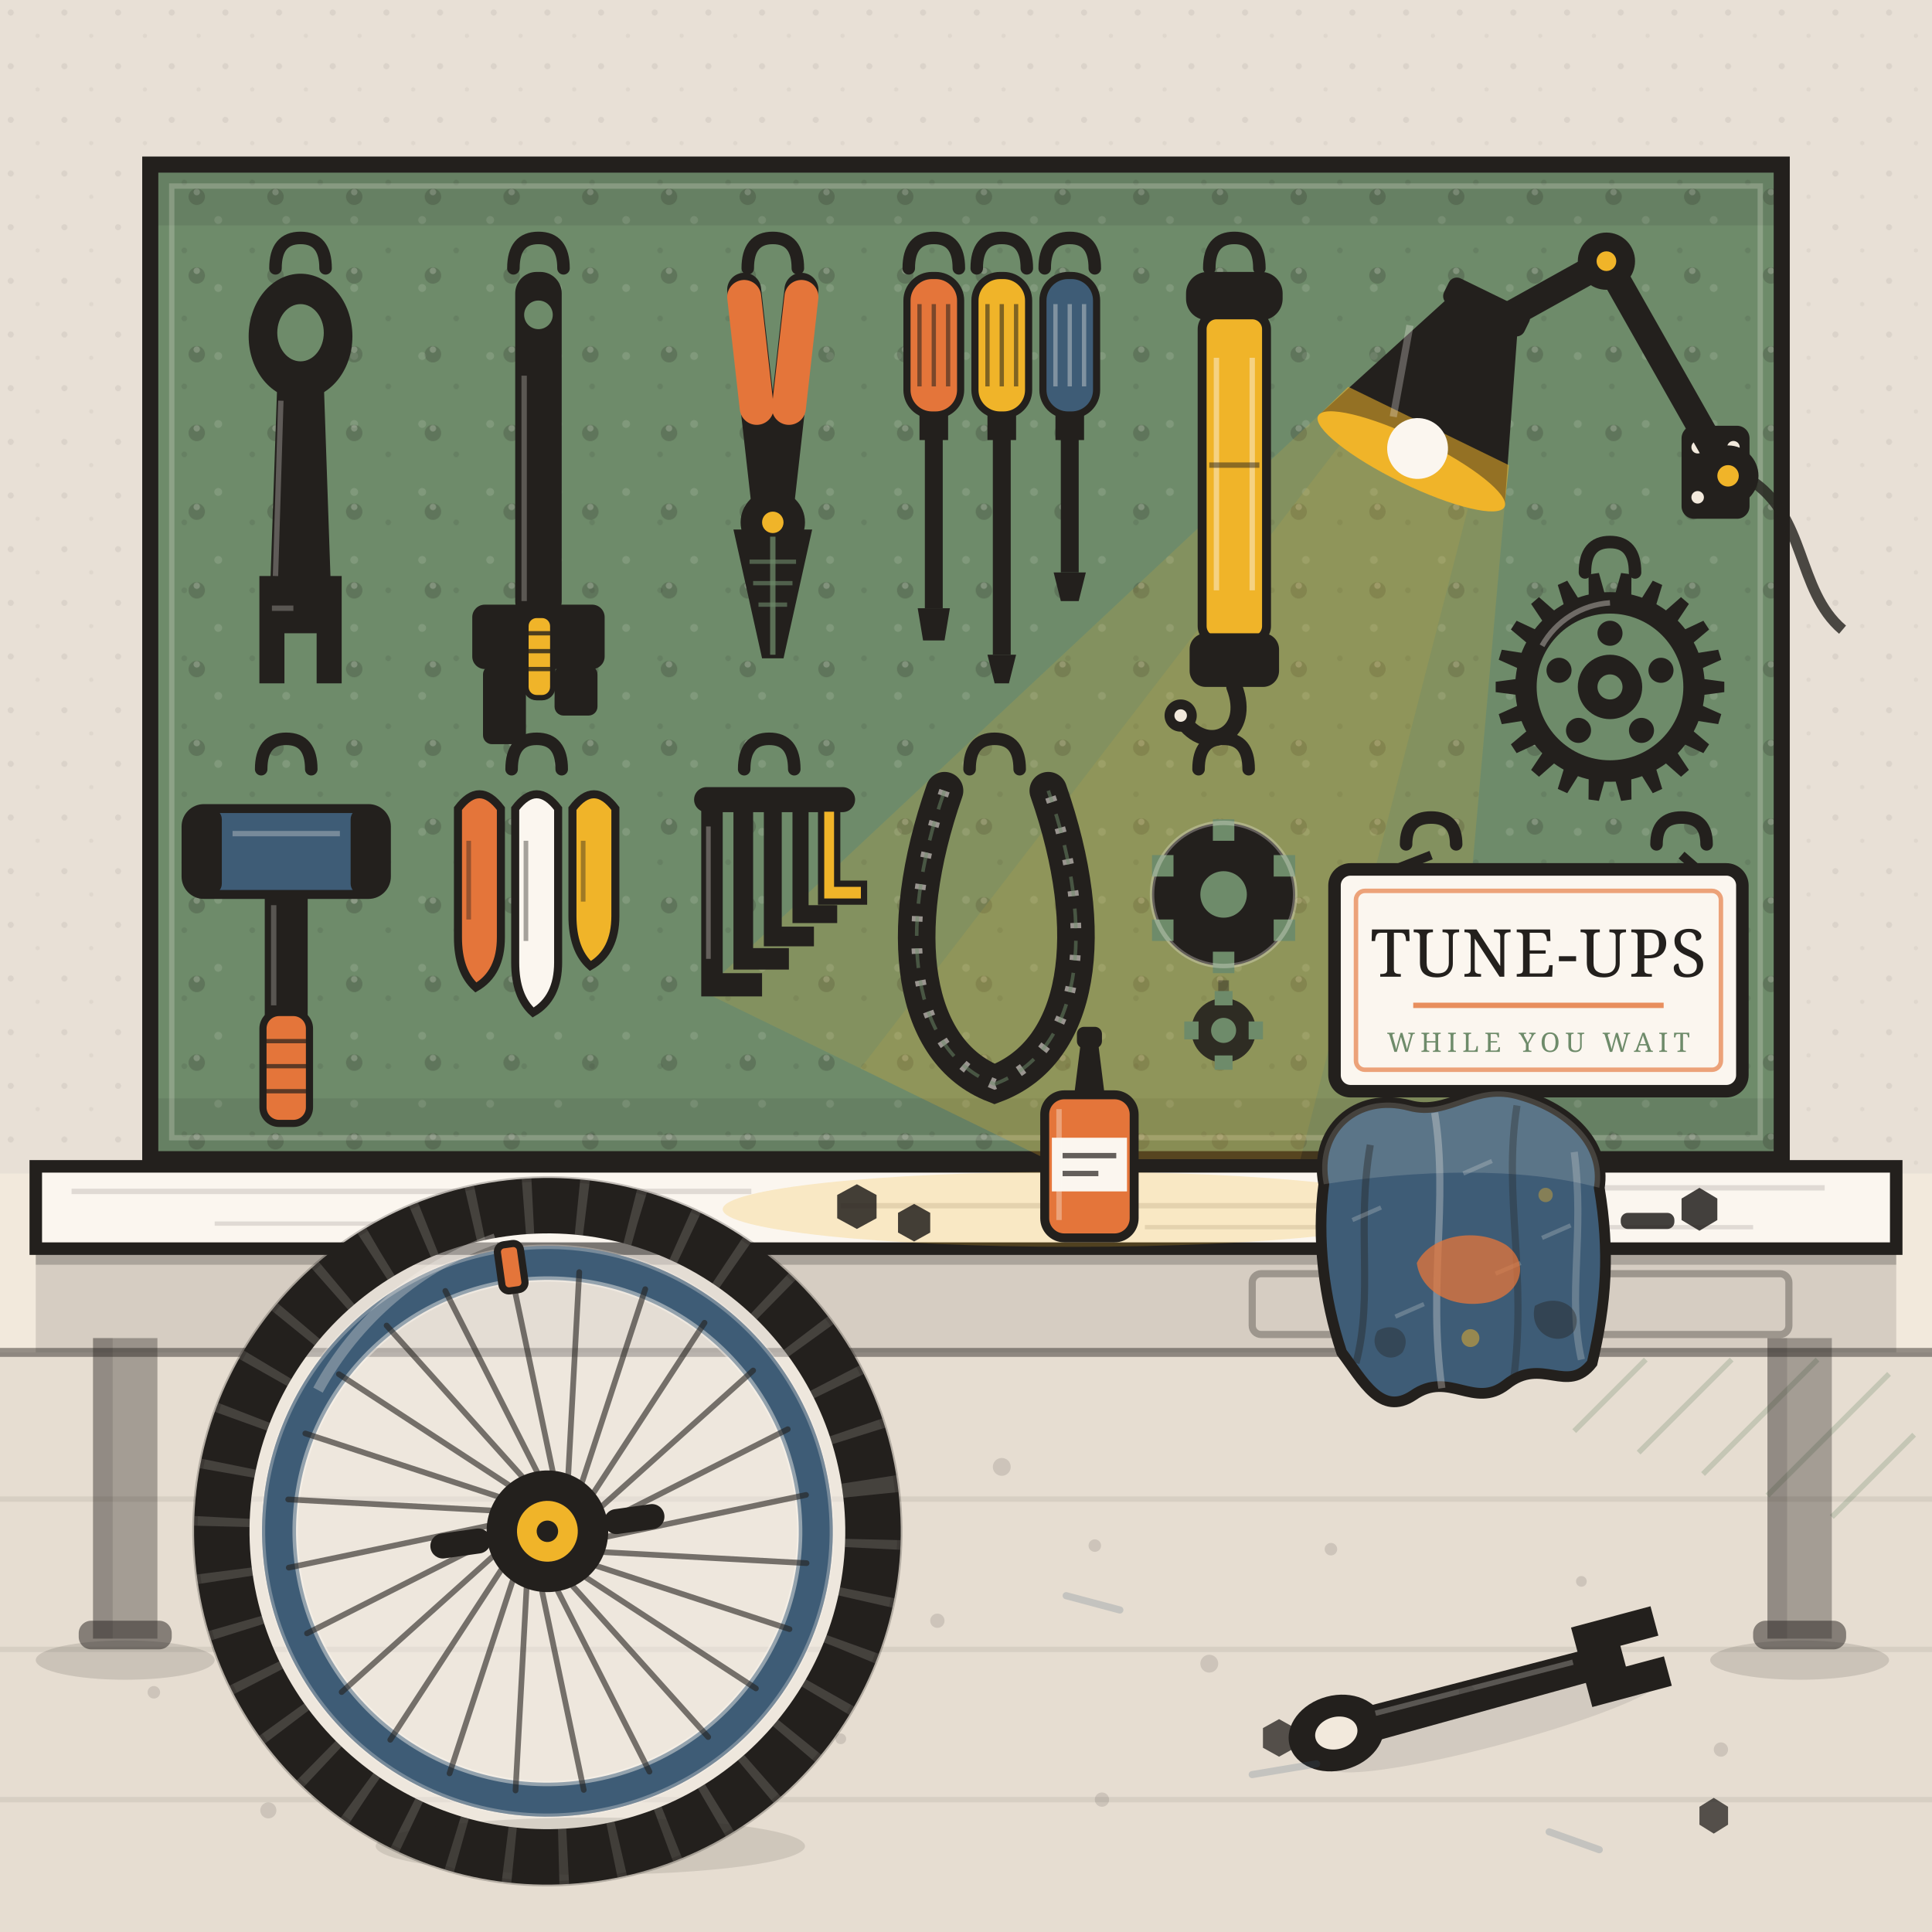
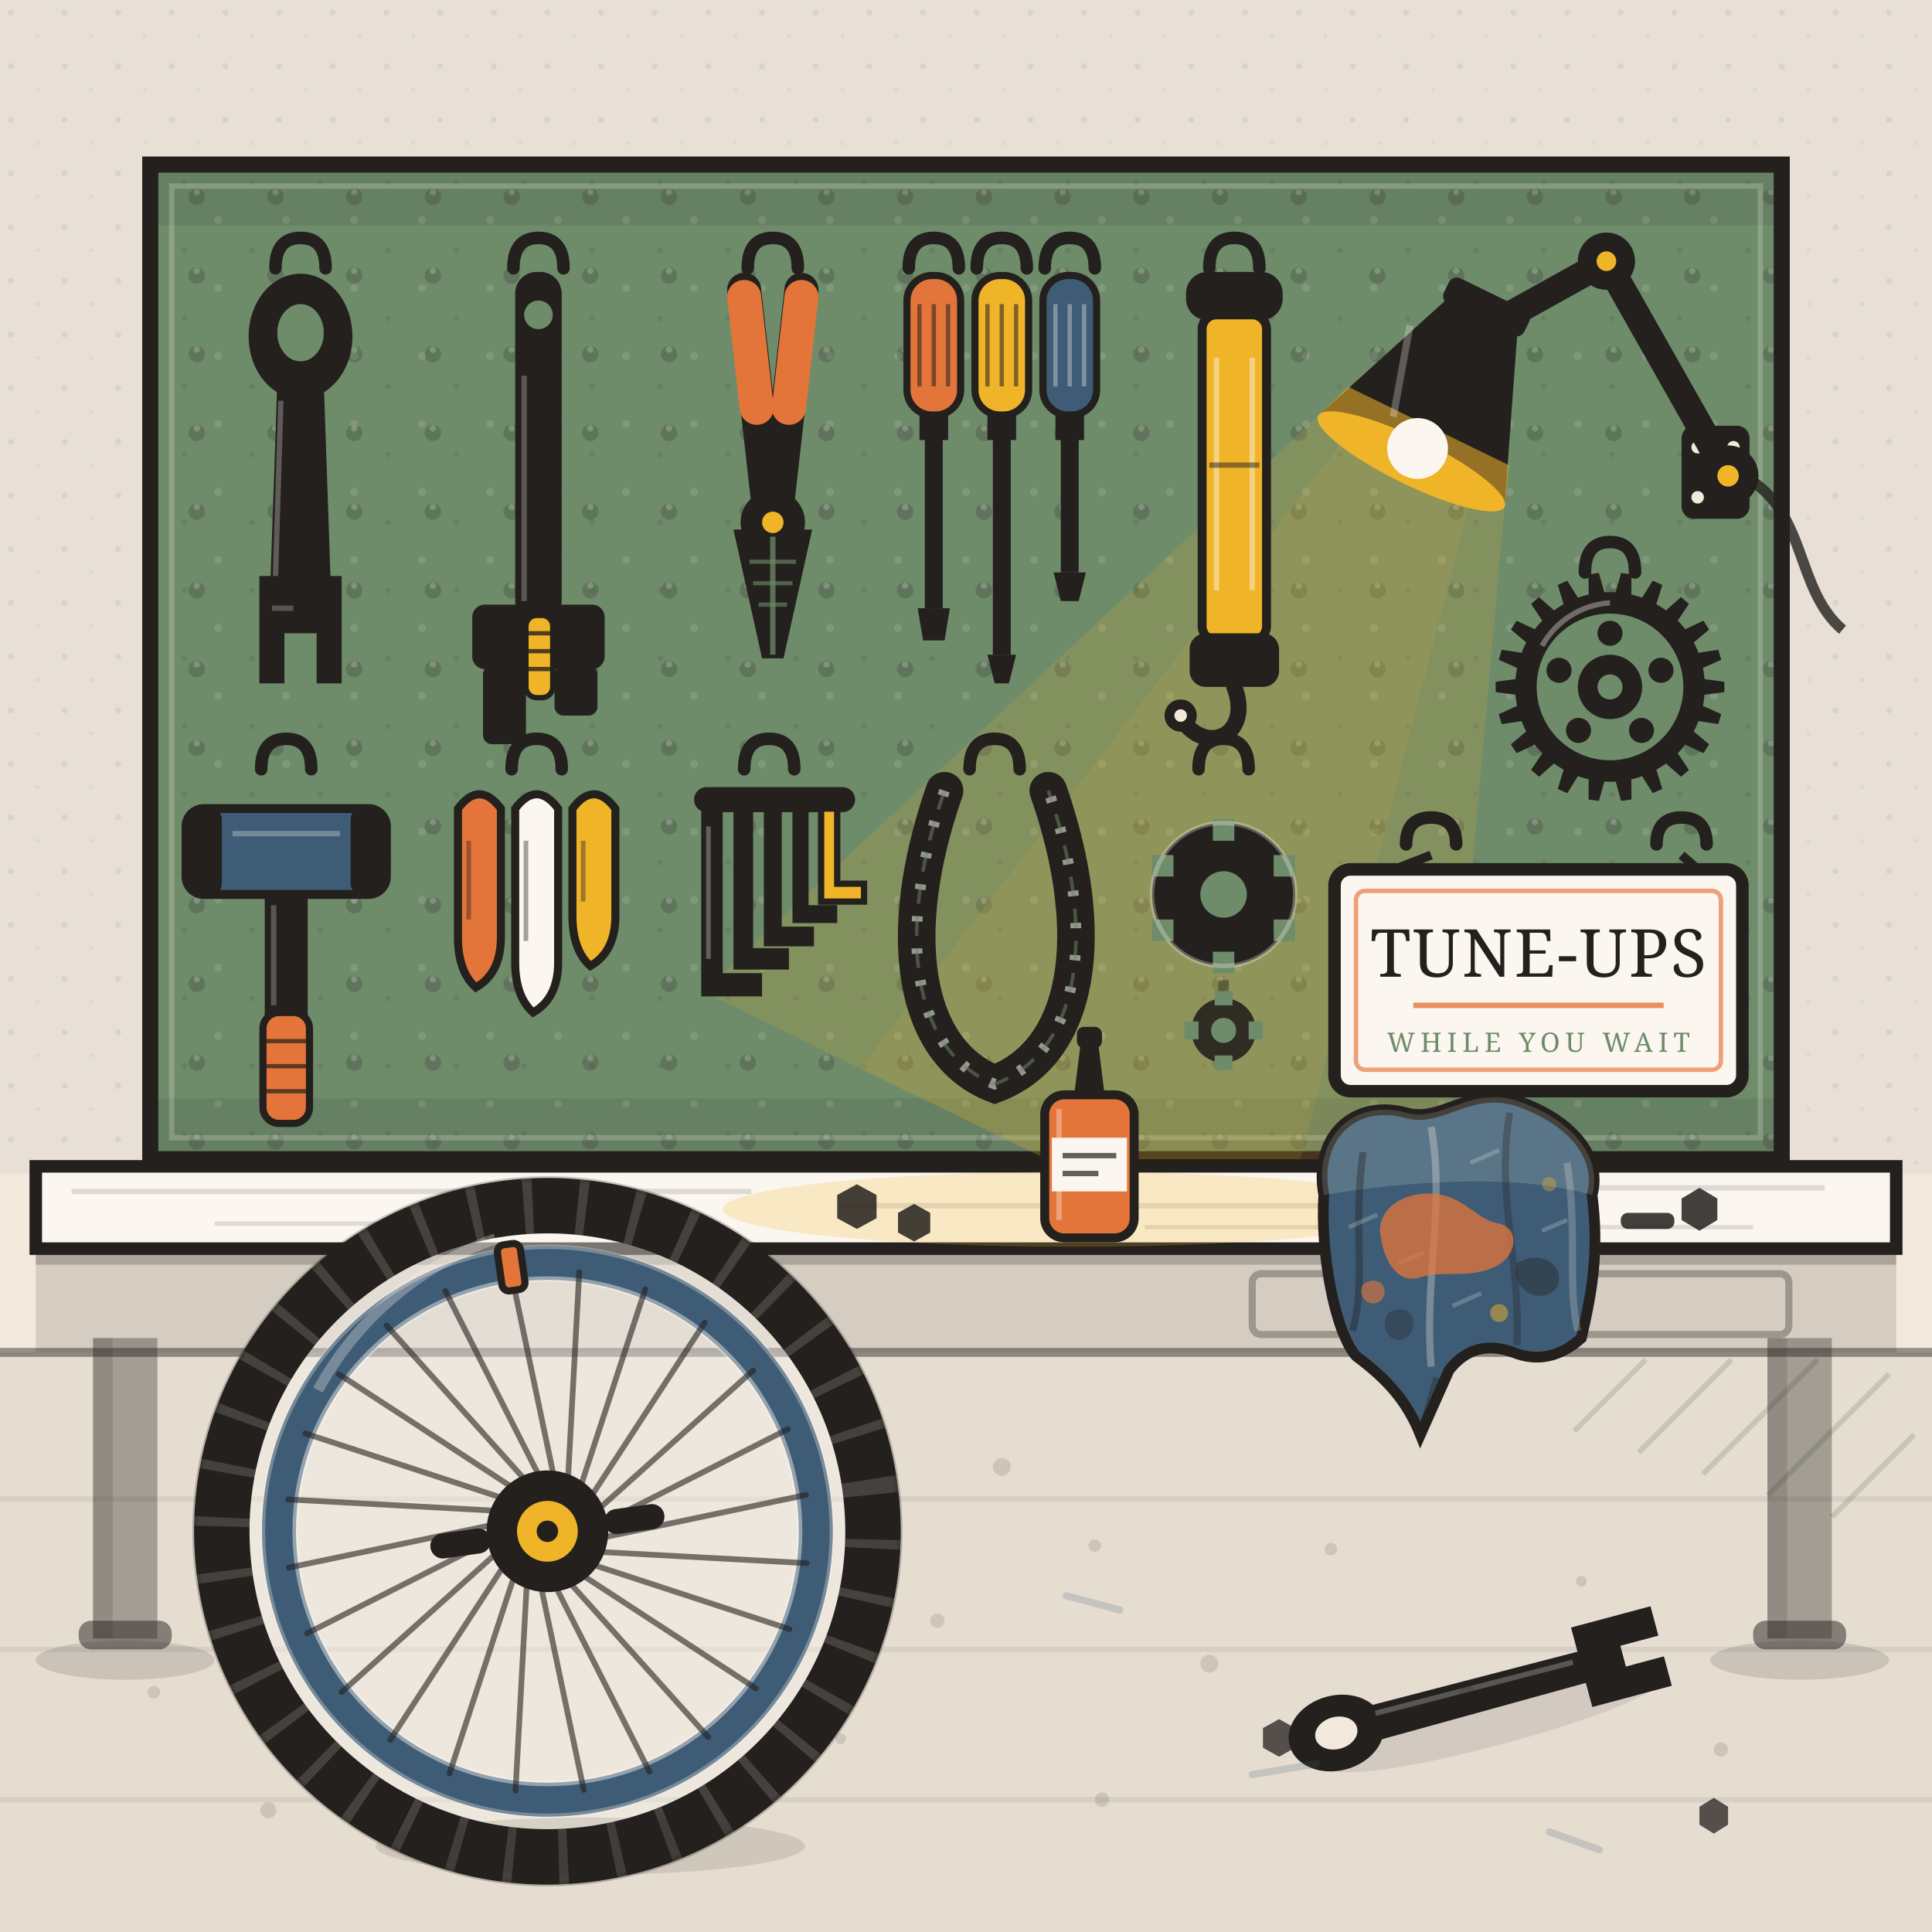
<svg xmlns="http://www.w3.org/2000/svg" viewBox="0 0 1080 1080">
  <defs>
    <pattern id="pegHoles" width="44" height="44" patternUnits="userSpaceOnUse">
      <circle cx="22" cy="22" r="4.6" fill="#23201D" opacity="0.20" />
      <circle cx="22" cy="19.4" r="1.8" fill="#FBF6EF" opacity="0.22" />
    </pattern>
    <pattern id="riso" width="38" height="38" patternUnits="userSpaceOnUse">
      <circle cx="8" cy="9" r="2.2" fill="#FBF6EF" opacity="0.13" />
      <circle cx="27" cy="26" r="1.6" fill="#23201D" opacity="0.10" />
    </pattern>
    <pattern id="wallGrit" width="30" height="30" patternUnits="userSpaceOnUse">
      <circle cx="6" cy="7" r="1.7" fill="#23201D" opacity="0.07" />
      <circle cx="21" cy="20" r="1.2" fill="#23201D" opacity="0.05" />
    </pattern>
    <clipPath id="pegClip">
      <rect x="84" y="92" width="912" height="556" />
    </clipPath>
  </defs>
  <rect width="1080" height="1080" fill="#F2E9DC" />
  <rect x="0" y="0" width="1080" height="656" fill="#3E5C76" opacity="0.06" />
  <rect x="0" y="0" width="1080" height="656" fill="url(#wallGrit)" />
  <rect x="84" y="92" width="912" height="556" fill="#6E8B6A" />
  <rect x="84" y="92" width="912" height="556" fill="url(#riso)" />
  <rect x="84" y="92" width="912" height="556" fill="url(#pegHoles)" />
  <rect x="84" y="92" width="912" height="34" fill="#23201D" opacity="0.10" />
  <rect x="84" y="614" width="912" height="34" fill="#23201D" opacity="0.10" />
  <rect x="96" y="104" width="888" height="532" fill="none" stroke="#FBF6EF" stroke-width="3" opacity="0.22" />
  <rect x="84" y="92" width="912" height="556" fill="none" stroke="#23201D" stroke-width="9" />
  <g clip-path="url(#pegClip)">
    <g transform="translate(824,186) rotate(26)">
      <path d="M -58 80 L 58 80 L 226 520 L -226 520 Z" fill="#F0B429" opacity="0.16" />
      <path d="M -38 80 L 38 80 L 128 520 L -128 520 Z" fill="#F0B429" opacity="0.11" />
    </g>
  </g>
  <g fill="none" stroke="#23201D" stroke-width="7" stroke-linecap="round">
    <path d="M 154 150 q 0 -17 14 -17 q 14 0 14 17" />
    <path d="M 287 150 q 0 -17 14 -17 q 14 0 14 17" />
    <path d="M 418 150 q 0 -17 14 -17 q 14 0 14 17" />
    <path d="M 508 150 q 0 -17 14 -17 q 14 0 14 17" />
    <path d="M 546 150 q 0 -17 14 -17 q 14 0 14 17" />
    <path d="M 584 150 q 0 -17 14 -17 q 14 0 14 17" />
    <path d="M 676 150 q 0 -17 14 -17 q 14 0 14 17" />
    <path d="M 146 430 q 0 -17 14 -17 q 14 0 14 17" />
    <path d="M 286 430 q 0 -17 14 -17 q 14 0 14 17" />
    <path d="M 416 430 q 0 -17 14 -17 q 14 0 14 17" />
    <path d="M 542 430 q 0 -17 14 -17 q 14 0 14 17" />
    <path d="M 670 430 q 0 -17 14 -17 q 14 0 14 17" />
    <path d="M 886 320 q 0 -17 14 -17 q 14 0 14 17" />
    <path d="M 786 472 q 0 -15 14 -15 q 14 0 14 15" />
    <path d="M 926 472 q 0 -15 14 -15 q 14 0 14 15" />
  </g>
  <g>
    <ellipse cx="168" cy="188" rx="29" ry="35" fill="#23201D" />
    <ellipse cx="168" cy="186" rx="13" ry="16" fill="#6E8B6A" />
    <path d="M 155 214 L 181 214 L 185 330 L 151 330 Z" fill="#23201D" />
    <path d="M 145 322 h 46 v 60 h -14 v -28 h -18 v 28 h -14 z" fill="#23201D" />
    <path d="M 157 224 L 154 322" stroke="#FBF6EF" stroke-width="3" opacity="0.28" fill="none" />
    <path d="M 152 340 h 12" stroke="#FBF6EF" stroke-width="3" opacity="0.25" fill="none" />
  </g>
  <g>
    <rect x="288" y="152" width="26" height="196" rx="12" fill="#23201D" />
    <circle cx="301" cy="176" r="8" fill="#6E8B6A" />
    <rect x="264" y="338" width="74" height="36" rx="7" fill="#23201D" />
    <rect x="270" y="372" width="24" height="44" rx="5" fill="#23201D" />
    <rect x="310" y="372" width="24" height="28" rx="5" fill="#23201D" />
    <rect x="294" y="344" width="15" height="46" rx="6" fill="#F0B429" stroke="#23201D" stroke-width="3" />
    <g stroke="#23201D" stroke-width="2.4" opacity="0.8">
      <path d="M 294 354 h 15" />
      <path d="M 294 364 h 15" />
      <path d="M 294 374 h 15" />
    </g>
    <path d="M 293 210 L 293 336" stroke="#FBF6EF" stroke-width="3" opacity="0.26" />
  </g>
  <g>
    <g stroke="#23201D" stroke-width="19" stroke-linecap="round" fill="none">
      <path d="M 416 162 L 430 286" />
      <path d="M 448 162 L 434 286" />
    </g>
    <g stroke="#E4753A" stroke-width="19" stroke-linecap="round" fill="none">
      <path d="M 416 166 L 423 228" />
      <path d="M 448 166 L 441 228" />
    </g>
    <path d="M 410 296 L 426 368 L 438 368 L 454 296 Z" fill="#23201D" />
    <circle cx="432" cy="292" r="18" fill="#23201D" />
    <circle cx="432" cy="292" r="6" fill="#F0B429" />
    <path d="M 432 300 L 432 366" stroke="#6E8B6A" stroke-width="3" opacity="0.75" />
    <g stroke="#6E8B6A" stroke-width="2.4" opacity="0.6">
      <path d="M 419 314 h 26" />
      <path d="M 421 326 h 22" />
      <path d="M 424 338 h 16" />
    </g>
  </g>
  <g>
    <rect x="507" y="154" width="30" height="78" rx="14" fill="#E4753A" stroke="#23201D" stroke-width="4" />
    <rect x="514" y="232" width="16" height="14" fill="#23201D" />
    <rect x="517" y="244" width="10" height="96" fill="#23201D" />
    <path d="M 513 340 h 18 l -3 18 h -12 z" fill="#23201D" />
    <path d="M 514 170 v 46 M 522 170 v 46 M 530 170 v 46" stroke="#23201D" stroke-width="2.4" opacity="0.55" />
    <rect x="545" y="154" width="30" height="78" rx="14" fill="#F0B429" stroke="#23201D" stroke-width="4" />
    <rect x="552" y="232" width="16" height="14" fill="#23201D" />
    <rect x="555" y="244" width="10" height="122" fill="#23201D" />
    <path d="M 552 366 h 16 l -4 16 h -8 z" fill="#23201D" />
    <path d="M 552 170 v 46 M 560 170 v 46 M 568 170 v 46" stroke="#23201D" stroke-width="2.4" opacity="0.55" />
    <rect x="583" y="154" width="30" height="78" rx="14" fill="#3E5C76" stroke="#23201D" stroke-width="4" />
    <rect x="590" y="232" width="16" height="14" fill="#23201D" />
    <rect x="593" y="244" width="10" height="76" fill="#23201D" />
    <path d="M 589 320 h 18 l -4 16 h -10 z" fill="#23201D" />
    <path d="M 590 170 v 46 M 598 170 v 46 M 606 170 v 46" stroke="#FBF6EF" stroke-width="2.4" opacity="0.35" />
  </g>
  <g>
    <rect x="663" y="152" width="54" height="27" rx="12" fill="#23201D" />
    <rect x="672" y="176" width="36" height="182" rx="8" fill="#F0B429" stroke="#23201D" stroke-width="5" />
    <g stroke="#FBF6EF" stroke-width="3" opacity="0.45">
      <path d="M 680 200 v 130" />
      <path d="M 700 200 v 130" />
    </g>
    <path d="M 676 260 h 28" stroke="#23201D" stroke-width="3" opacity="0.5" />
    <rect x="665" y="354" width="50" height="30" rx="9" fill="#23201D" />
    <path d="M 690 384 C 700 410, 676 422, 662 404" stroke="#23201D" stroke-width="9" fill="none" stroke-linecap="round" />
    <circle cx="660" cy="400" r="9" fill="#23201D" />
    <circle cx="660" cy="400" r="3.5" fill="#F2E9DC" />
  </g>
  <g>
    <rect x="104" y="452" width="112" height="48" rx="10" fill="#3E5C76" stroke="#23201D" stroke-width="5" />
    <rect x="104" y="452" width="20" height="48" rx="6" fill="#23201D" />
    <rect x="196" y="452" width="20" height="48" rx="6" fill="#23201D" />
    <path d="M 130 466 h 60" stroke="#FBF6EF" stroke-width="3" opacity="0.3" />
    <rect x="148" y="498" width="24" height="72" fill="#23201D" />
    <rect x="147" y="566" width="26" height="62" rx="9" fill="#E4753A" stroke="#23201D" stroke-width="4" />
    <g stroke="#23201D" stroke-width="2.4" opacity="0.7">
      <path d="M 147 582 h 26" />
      <path d="M 147 596 h 26" />
      <path d="M 147 610 h 26" />
    </g>
    <path d="M 153 506 v 56" stroke="#FBF6EF" stroke-width="3" opacity="0.25" />
  </g>
  <g>
    <path d="M 256 452 q 12 -16 24 0 v 72 q 0 20 -14 28 q -10 -9 -10 -28 z" fill="#E4753A" stroke="#23201D" stroke-width="4.5" />
    <path d="M 288 452 q 12 -16 24 0 v 86 q 0 20 -14 28 q -10 -9 -10 -28 z" fill="#FBF6EF" stroke="#23201D" stroke-width="4.5" />
    <path d="M 320 452 q 12 -16 24 0 v 60 q 0 20 -14 28 q -10 -9 -10 -28 z" fill="#F0B429" stroke="#23201D" stroke-width="4.5" />
    <path d="M 262 470 v 44" stroke="#23201D" stroke-width="2.6" opacity="0.4" />
    <path d="M 294 470 v 56" stroke="#23201D" stroke-width="2.6" opacity="0.4" />
    <path d="M 326 470 v 34" stroke="#23201D" stroke-width="2.6" opacity="0.4" />
  </g>
  <g fill="#23201D">
    <rect x="388" y="440" width="90" height="14" rx="7" />
    <path d="M 392 452 h 12 v 92 h 22 v 13 h -34 z" />
    <path d="M 410 452 h 11 v 78 h 20 v 12 h -31 z" />
    <path d="M 427 452 h 10 v 66 h 18 v 11 h -28 z" />
    <path d="M 443 452 h 9 v 54 h 16 v 10 h -25 z" />
  </g>
  <path d="M 459 452 h 9 v 42 h 15 v 10 h -24 z" fill="#F0B429" stroke="#23201D" stroke-width="3.5" />
  <path d="M 396 462 v 74" stroke="#FBF6EF" stroke-width="2.6" opacity="0.3" />
  <g>
    <path d="M 528 442 C 500 522, 510 588, 556 606 C 604 588, 614 522, 586 442" fill="none" stroke="#23201D" stroke-width="21" stroke-linecap="round" />
    <path d="M 528 442 C 500 522, 510 588, 556 606 C 604 588, 614 522, 586 442" fill="none" stroke="#FBF6EF" stroke-width="6" stroke-linecap="butt" stroke-dasharray="3 15" opacity="0.55" />
    <path d="M 528 442 C 500 522, 510 588, 556 606 C 604 588, 614 522, 586 442" fill="none" stroke="#6E8B6A" stroke-width="2" stroke-dasharray="11 7" opacity="0.5" />
  </g>
  <g>
    <circle cx="684" cy="500" r="40" fill="#23201D" />
    <circle cx="684" cy="500" r="13" fill="#6E8B6A" />
    <g fill="#6E8B6A">
      <rect x="678" y="458" width="12" height="12" />
      <rect x="712" y="478" width="12" height="12" />
      <rect x="712" y="514" width="12" height="12" />
      <rect x="678" y="532" width="12" height="12" />
      <rect x="644" y="514" width="12" height="12" />
      <rect x="644" y="478" width="12" height="12" />
    </g>
    <circle cx="684" cy="500" r="40" fill="none" stroke="#FBF6EF" stroke-width="2.5" opacity="0.3" />
    <path d="M 684 548 v 12" stroke="#23201D" stroke-width="6" opacity="0.4" />
    <circle cx="684" cy="576" r="18" fill="#23201D" opacity="0.9" />
    <circle cx="684" cy="576" r="7" fill="#6E8B6A" />
    <g fill="#6E8B6A">
      <rect x="679" y="554" width="10" height="8" />
      <rect x="679" y="590" width="10" height="8" />
      <rect x="662" y="571" width="8" height="10" />
      <rect x="698" y="571" width="8" height="10" />
    </g>
  </g>
  <g>
    <path fill="#23201D" d="M 951.8 379.5 L 963.9 381.1 L 963.9 386.9 L 951.8 388.5 Z M 951.0 394.2 L 962.2 399.2 L 960.5 404.8 L 948.4 402.9 Z M 946.0 408.2 L 955.4 416.1 L 952.2 421.0 L 941.1 415.8 Z M 937.3 420.2 L 944.1 430.4 L 939.7 434.2 L 930.5 426.1 Z M 925.6 429.2 L 929.2 441.0 L 923.9 443.4 L 917.4 433.0 Z M 911.9 434.6 L 912.0 446.9 L 906.2 447.7 L 902.9 435.9 Z M 897.1 435.9 L 893.8 447.7 L 888.0 446.9 L 888.1 434.6 Z M 882.6 433.0 L 876.1 443.4 L 870.8 441.0 L 874.4 429.2 Z M 869.5 426.1 L 860.3 434.2 L 855.9 430.4 L 862.7 420.2 Z M 858.9 415.8 L 847.8 421.0 L 844.6 416.1 L 854.0 408.2 Z M 851.6 402.9 L 839.5 404.8 L 837.8 399.2 L 849.0 394.2 Z M 848.2 388.5 L 836.1 386.9 L 836.1 381.1 L 848.2 379.5 Z M 849.0 373.8 L 837.8 368.8 L 839.5 363.2 L 851.6 365.1 Z M 854.0 359.8 L 844.6 351.9 L 847.8 347.0 L 858.9 352.2 Z M 862.7 347.8 L 855.9 337.6 L 860.3 333.8 L 869.5 341.9 Z M 874.4 338.8 L 870.8 327.0 L 876.1 324.6 L 882.6 335.0 Z M 888.1 333.4 L 888.0 321.1 L 893.8 320.3 L 897.1 332.1 Z M 902.9 332.1 L 906.2 320.3 L 912.0 321.1 L 911.9 333.4 Z M 917.4 335.0 L 923.9 324.6 L 929.2 327.0 L 925.6 338.8 Z M 930.5 341.9 L 939.7 333.8 L 944.1 337.6 L 937.3 347.8 Z M 941.1 352.2 L 952.2 347.0 L 955.4 351.9 L 946.0 359.8 Z M 948.4 365.1 L 960.5 363.2 L 962.2 368.8 L 951.0 373.8 Z" />
    <circle cx="900" cy="384" r="53" fill="#23201D" />
    <circle cx="900" cy="384" r="41" fill="#6E8B6A" />
    <circle cx="900" cy="384" r="18" fill="#23201D" />
    <circle cx="900" cy="384" r="7" fill="#6E8B6A" />
    <g fill="#23201D">
      <circle cx="900.0" cy="354.0" r="7" />
      <circle cx="928.5" cy="374.7" r="7" />
      <circle cx="917.6" cy="408.3" r="7" />
      <circle cx="882.4" cy="408.3" r="7" />
      <circle cx="871.5" cy="374.7" r="7" />
    </g>
    <path d="M 900 337 A 47 47 0 0 0 862 361" fill="none" stroke="#FBF6EF" stroke-width="3" opacity="0.35" />
  </g>
  <g>
    <path d="M 800 478 L 764 492" stroke="#23201D" stroke-width="5" />
    <path d="M 940 478 L 956 492" stroke="#23201D" stroke-width="5" />
    <rect x="746" y="486" width="228" height="124" rx="9" fill="#FBF6EF" stroke="#23201D" stroke-width="7" />
    <rect x="758" y="498" width="204" height="100" rx="5" fill="none" stroke="#E4753A" stroke-width="2.5" opacity="0.65" />
    <text x="860" y="546" font-family="Georgia, serif" font-size="37" fill="#23201D" text-anchor="middle" letter-spacing="1">TUNE-UPS</text>
    <path d="M 790 562 h 140" stroke="#E4753A" stroke-width="3" opacity="0.8" />
    <text x="860" y="588" font-family="Georgia, serif" font-size="15" fill="#6E8B6A" text-anchor="middle" letter-spacing="3">WHILE YOU WAIT</text>
  </g>
  <g>
    <rect x="940" y="238" width="38" height="52" rx="7" fill="#23201D" />
    <circle cx="949" cy="250" r="3.5" fill="#F2E9DC" />
    <circle cx="969" cy="250" r="3.5" fill="#F2E9DC" />
    <circle cx="949" cy="278" r="3.5" fill="#F2E9DC" />
    <circle cx="969" cy="278" r="3.5" fill="#F2E9DC" />
    <g stroke="#23201D" stroke-width="15" stroke-linecap="round" fill="none">
      <path d="M 966 266 L 898 146" />
      <path d="M 898 146 L 826 186" />
    </g>
    <circle cx="898" cy="146" r="16" fill="#23201D" />
    <circle cx="898" cy="146" r="5.5" fill="#F0B429" />
    <circle cx="966" cy="266" r="17" fill="#23201D" />
    <circle cx="966" cy="266" r="6" fill="#F0B429" />
    <g transform="translate(824,186) rotate(26)">
      <rect x="-25" y="-24" width="50" height="16" rx="5" fill="#23201D" />
      <path d="M -22 -10 L 22 -10 L 58 80 L -58 80 Z" fill="#23201D" />
      <path d="M -50 58 L 50 58 L 58 80 L -58 80 Z" fill="#F0B429" opacity="0.55" />
      <ellipse cx="0" cy="80" rx="58" ry="13" fill="#F0B429" />
      <circle cx="0" cy="72" r="17" fill="#FBF6EF" />
      <path d="M -34 12 L -20 62" stroke="#FBF6EF" stroke-width="4" opacity="0.28" />
    </g>
    <path d="M 978 268 C 1010 288, 1004 330, 1030 352" stroke="#23201D" stroke-width="6" fill="none" opacity="0.8" />
  </g>
  <rect x="20" y="652" width="1040" height="46" fill="#FBF6EF" stroke="#23201D" stroke-width="7" />
  <g stroke="#23201D" opacity="0.13">
    <path d="M 40 666 h 380" stroke-width="3" />
    <path d="M 470 674 h 300" stroke-width="3" />
    <path d="M 820 664 h 200" stroke-width="3" />
    <path d="M 120 684 h 260" stroke-width="2.4" />
    <path d="M 640 686 h 340" stroke-width="2.4" />
  </g>
  <ellipse cx="600" cy="676" rx="196" ry="21" fill="#F0B429" opacity="0.22" />
  <rect x="20" y="698" width="1040" height="58" fill="#23201D" opacity="0.14" />
  <rect x="20" y="698" width="1040" height="9" fill="#23201D" opacity="0.24" />
  <rect x="700" y="712" width="300" height="34" rx="5" fill="none" stroke="#23201D" stroke-width="4" opacity="0.32" />
  <rect x="820" y="724" width="60" height="10" rx="5" fill="#23201D" opacity="0.4" />
  <rect x="0" y="756" width="1080" height="324" fill="#23201D" opacity="0.06" />
  <path d="M 0 756 h 1080" stroke="#23201D" stroke-width="5" opacity="0.45" />
  <g stroke="#23201D" opacity="0.08" stroke-width="3">
    <path d="M 0 838 h 1080" />
    <path d="M 0 922 h 1080" />
    <path d="M 0 1006 h 1080" />
  </g>
  <g stroke="#6E8B6A" opacity="0.28" stroke-width="3">
    <path d="M 880 800 l 40 -40" />
    <path d="M 916 812 l 52 -52" />
    <path d="M 952 824 l 64 -64" />
    <path d="M 988 836 l 68 -68" />
    <path d="M 1024 848 l 46 -46" />
  </g>
  <g>
    <ellipse cx="70" cy="928" rx="50" ry="11" fill="#23201D" opacity="0.14" />
    <ellipse cx="1006" cy="928" rx="50" ry="11" fill="#23201D" opacity="0.14" />
    <rect x="52" y="748" width="36" height="168" fill="#23201D" opacity="0.34" />
    <rect x="52" y="748" width="11" height="168" fill="#23201D" opacity="0.14" />
    <rect x="44" y="906" width="52" height="16" rx="7" fill="#23201D" opacity="0.5" />
    <rect x="988" y="748" width="36" height="168" fill="#23201D" opacity="0.34" />
    <rect x="988" y="748" width="11" height="168" fill="#23201D" opacity="0.14" />
    <rect x="980" y="906" width="52" height="16" rx="7" fill="#23201D" opacity="0.5" />
  </g>
  <g>
    <path d="M 600 616 L 604 584 L 614 584 L 618 616 Z" fill="#23201D" />
    <rect x="602" y="574" width="14" height="12" rx="4" fill="#23201D" />
    <rect x="584" y="612" width="50" height="80" rx="11" fill="#E4753A" stroke="#23201D" stroke-width="5" />
    <rect x="588" y="636" width="42" height="30" fill="#FBF6EF" />
    <g stroke="#23201D" stroke-width="3" opacity="0.7">
      <path d="M 594 646 h 30" />
      <path d="M 594 656 h 20" />
    </g>
    <path d="M 592 620 v 62" stroke="#FBF6EF" stroke-width="3" opacity="0.35" />
  </g>
  <g fill="#23201D" opacity="0.85">
    <path d="M 468 668 l 11 -6 l 11 6 l 0 13 l -11 6 l -11 -6 z" />
    <path d="M 502 678 l 9 -5 l 9 5 l 0 11 l -9 5 l -9 -5 z" />
    <path d="M 940 670 l 10 -6 l 10 6 l 0 12 l -10 6 l -10 -6 z" />
    <rect x="906" y="678" width="30" height="9" rx="4" />
  </g>
  <g>
-     <path d="M 740 662 C 734 632 758 610 788 618 C 810 624 824 604 850 612 C 878 620 898 640 894 664 C 900 700 898 728 890 762 C 876 780 862 758 842 774 C 824 788 810 766 790 780 C 772 792 762 772 750 756 C 740 726 736 692 740 662 Z" fill="#3E5C76" stroke="#23201D" stroke-width="6" />
-     <path d="M 740 662 C 734 632 758 610 788 618 C 810 624 824 604 850 612 C 878 620 898 640 894 664 C 850 652 792 654 740 662 Z" fill="#FBF6EF" opacity="0.16" />
-     <path d="M 766 640 C 758 686 768 724 758 762" fill="none" stroke="#23201D" stroke-width="4" opacity="0.38" />
-     <path d="M 802 622 C 810 672 798 718 806 776" fill="none" stroke="#FBF6EF" stroke-width="4" opacity="0.3" />
-     <path d="M 848 618 C 840 668 854 712 846 772" fill="none" stroke="#23201D" stroke-width="4" opacity="0.32" />
-     <path d="M 880 644 C 886 690 876 724 884 760" fill="none" stroke="#FBF6EF" stroke-width="4" opacity="0.22" />
+     <path d="M 740 668 C 734 636 756 614 786 622 C 806 628 822 606 850 616 C 878 626 896 646 890 668 C 894 700 890 722 884 748 Q 866 764 846 756 Q 824 748 810 766 L 794 802 C 786 782 774 770 758 758 C 746 744 738 700 740 668 Z" fill="#3E5C76" stroke="#23201D" stroke-width="6" />
+     <path d="M 740 668 C 734 636 756 614 786 622 C 806 628 822 606 850 616 C 878 626 896 646 890 668 C 848 656 788 660 740 668 Z" fill="#FBF6EF" opacity="0.16" />
+     <path d="M 762 644 C 756 686 764 716 756 744" fill="none" stroke="#23201D" stroke-width="4" opacity="0.38" />
+     <path d="M 800 630 C 808 674 796 714 800 764" fill="none" stroke="#FBF6EF" stroke-width="4" opacity="0.3" />
+     <path d="M 844 622 C 836 668 850 704 848 752" fill="none" stroke="#23201D" stroke-width="4" opacity="0.32" />
+     <path d="M 876 650 C 882 690 876 718 882 744" fill="none" stroke="#FBF6EF" stroke-width="4" opacity="0.22" />
+     <path d="M 803 770 L 796 794" fill="none" stroke="#23201D" stroke-width="3.5" opacity="0.35" />
    <g stroke="#FBF6EF" stroke-width="2.4" opacity="0.22">
-       <path d="M 756 682 l 16 -7" />
-       <path d="M 780 736 l 16 -7" />
-       <path d="M 818 656 l 16 -7" />
-       <path d="M 862 692 l 16 -7" />
-       <path d="M 836 712 l 14 -6" />
-     </g>
-     <path d="M 792 706 C 800 690 826 686 842 696 C 856 706 850 724 832 728 C 812 732 794 722 792 706 Z" fill="#E4753A" opacity="0.75" />
-     <path d="M 858 730 C 872 722 886 732 880 744 C 872 754 854 746 858 730 Z" fill="#23201D" opacity="0.4" />
-     <path d="M 770 744 C 780 738 790 746 784 756 C 776 764 764 754 770 744 Z" fill="#23201D" opacity="0.35" />
-     <circle cx="822" cy="748" r="5" fill="#F0B429" opacity="0.5" />
-     <circle cx="864" cy="668" r="4" fill="#F0B429" opacity="0.4" />
+       <path d="M 754 686 l 16 -7" />
+       <path d="M 812 730 l 16 -7" />
+       <path d="M 822 650 l 16 -7" />
+       <path d="M 862 688 l 14 -6" />
+       <path d="M 782 706 l 14 -6" />
+     </g>
+     <path d="M 772 692 C 768 676 786 664 806 668 C 820 671 826 682 838 684 C 850 687 848 702 836 708 C 822 715 806 710 794 714 C 782 718 774 706 772 692 Z" fill="#E4753A" opacity="0.75" />
+     <path d="M 762 718 C 770 712 778 720 772 727 C 766 732 758 725 762 718 Z" fill="#E4753A" opacity="0.6" />
+     <path d="M 848 706 C 862 698 876 708 870 720 C 862 730 844 722 848 706 Z" fill="#23201D" opacity="0.4" />
+     <path d="M 776 734 C 786 728 794 736 788 746 C 780 754 770 744 776 734 Z" fill="#23201D" opacity="0.32" />
+     <circle cx="838" cy="734" r="5" fill="#F0B429" opacity="0.5" />
+     <circle cx="866" cy="662" r="4" fill="#F0B429" opacity="0.35" />
  </g>
  <g transform="rotate(-8 306 856)">
    <circle cx="306" cy="856" r="169" fill="#FBF6EF" opacity="0.4" />
    <circle cx="306" cy="856" r="182" fill="none" stroke="#23201D" stroke-width="31" />
    <circle cx="306" cy="856" r="182" fill="none" stroke="#FBF6EF" stroke-width="31" stroke-dasharray="5 25" opacity="0.16" />
    <circle cx="306" cy="856" r="197" fill="none" stroke="#23201D" stroke-width="3" opacity="0.25" />
    <circle cx="306" cy="856" r="158" fill="none" stroke="#23201D" stroke-width="3" opacity="0.3" />
    <circle cx="306" cy="856" r="150" fill="none" stroke="#3E5C76" stroke-width="19" />
    <circle cx="306" cy="856" r="141" fill="none" stroke="#FBF6EF" stroke-width="3" opacity="0.45" />
    <circle cx="306" cy="856" r="159" fill="none" stroke="#FBF6EF" stroke-width="2.5" opacity="0.3" />
    <g stroke="#23201D" stroke-width="3.2" opacity="0.6" fill="none" stroke-linecap="round">
      <path d="M 339.1 863.6 L 452.0 856.0" />
      <path d="M 336.0 872.0 L 447.0 893.8" />
      <path d="M 330.9 879.2 L 432.4 929.0" />
      <path d="M 324.0 884.8 L 409.2 959.2" />
      <path d="M 315.9 888.5 L 379.0 982.4" />
      <path d="M 307.2 890.0 L 343.8 997.0" />
      <path d="M 298.4 889.1 L 306.0 1002.0" />
      <path d="M 290.0 886.0 L 268.2 997.0" />
      <path d="M 282.8 880.9 L 233.0 982.4" />
      <path d="M 277.2 874.0 L 202.8 959.2" />
      <path d="M 273.5 865.9 L 179.6 929.0" />
      <path d="M 272.0 857.2 L 165.0 893.8" />
      <path d="M 272.9 848.4 L 160.0 856.0" />
      <path d="M 276.0 840.0 L 165.0 818.2" />
      <path d="M 281.1 832.8 L 179.6 783.0" />
      <path d="M 288.0 827.2 L 202.8 752.8" />
      <path d="M 296.1 823.5 L 233.0 729.6" />
      <path d="M 304.8 822.0 L 268.2 715.0" />
      <path d="M 313.6 822.9 L 306.0 710.0" />
      <path d="M 322.0 826.0 L 343.8 715.0" />
      <path d="M 329.2 831.1 L 379.0 729.6" />
      <path d="M 334.8 838.0 L 409.2 752.8" />
      <path d="M 338.5 846.1 L 432.4 783.0" />
      <path d="M 340.0 854.8 L 447.0 818.2" />
    </g>
    <circle cx="306" cy="856" r="34" fill="#23201D" />
    <circle cx="306" cy="856" r="17" fill="#F0B429" />
    <circle cx="306" cy="856" r="6" fill="#23201D" />
    <rect x="240" y="849" width="34" height="14" rx="7" fill="#23201D" />
    <rect x="338" y="849" width="34" height="14" rx="7" fill="#23201D" />
    <rect x="300" y="694" width="13" height="26" rx="4" fill="#E4753A" stroke="#23201D" stroke-width="4" />
    <path d="M 190 760 A 182 182 0 0 1 300 690" fill="none" stroke="#FBF6EF" stroke-width="6" opacity="0.3" />
  </g>
  <ellipse cx="330" cy="1032" rx="120" ry="16" fill="#23201D" opacity="0.12" />
  <g transform="translate(832 946) rotate(-15)">
    <ellipse cx="0" cy="18" rx="96" ry="12" fill="#23201D" opacity="0.1" />
    <ellipse cx="-88" cy="0" rx="27" ry="21" fill="#23201D" />
    <ellipse cx="-88" cy="0" rx="12" ry="9" fill="#F2E9DC" />
    <path d="M -70 -10 L 58 -9 L 58 9 L -70 10 Z" fill="#23201D" />
    <path d="M 54 -23 h 46 v 17 h -22 v 12 h 22 v 17 h -46 z" fill="#23201D" />
    <path d="M -64 -5 L 50 -4" stroke="#FBF6EF" stroke-width="3" opacity="0.25" />
  </g>
  <g fill="#23201D" opacity="0.75">
    <path d="M 706 966 l 9 -5 l 9 5 l 0 11 l -9 5 l -9 -5 z" />
    <path d="M 950 1010 l 8 -5 l 8 5 l 0 10 l -8 5 l -8 -5 z" />
  </g>
  <g fill="#23201D" opacity="0.13">
    <circle cx="560" cy="820" r="5" />
    <circle cx="612" cy="864" r="3.5" />
    <circle cx="524" cy="906" r="4" />
    <circle cx="676" cy="930" r="5" />
    <circle cx="744" cy="866" r="3.5" />
    <circle cx="820" cy="946" r="4.5" />
    <circle cx="884" cy="884" r="3" />
    <circle cx="962" cy="978" r="4" />
    <circle cx="150" cy="1012" r="4.5" />
    <circle cx="86" cy="946" r="3.5" />
    <circle cx="616" cy="1006" r="4" />
    <circle cx="470" cy="972" r="3" />
  </g>
  <g stroke="#3E5C76" opacity="0.2" stroke-width="4" stroke-linecap="round">
    <path d="M 596 892 l 30 8" />
    <path d="M 700 992 l 36 -6" />
    <path d="M 866 1024 l 28 10" />
  </g>
</svg>
